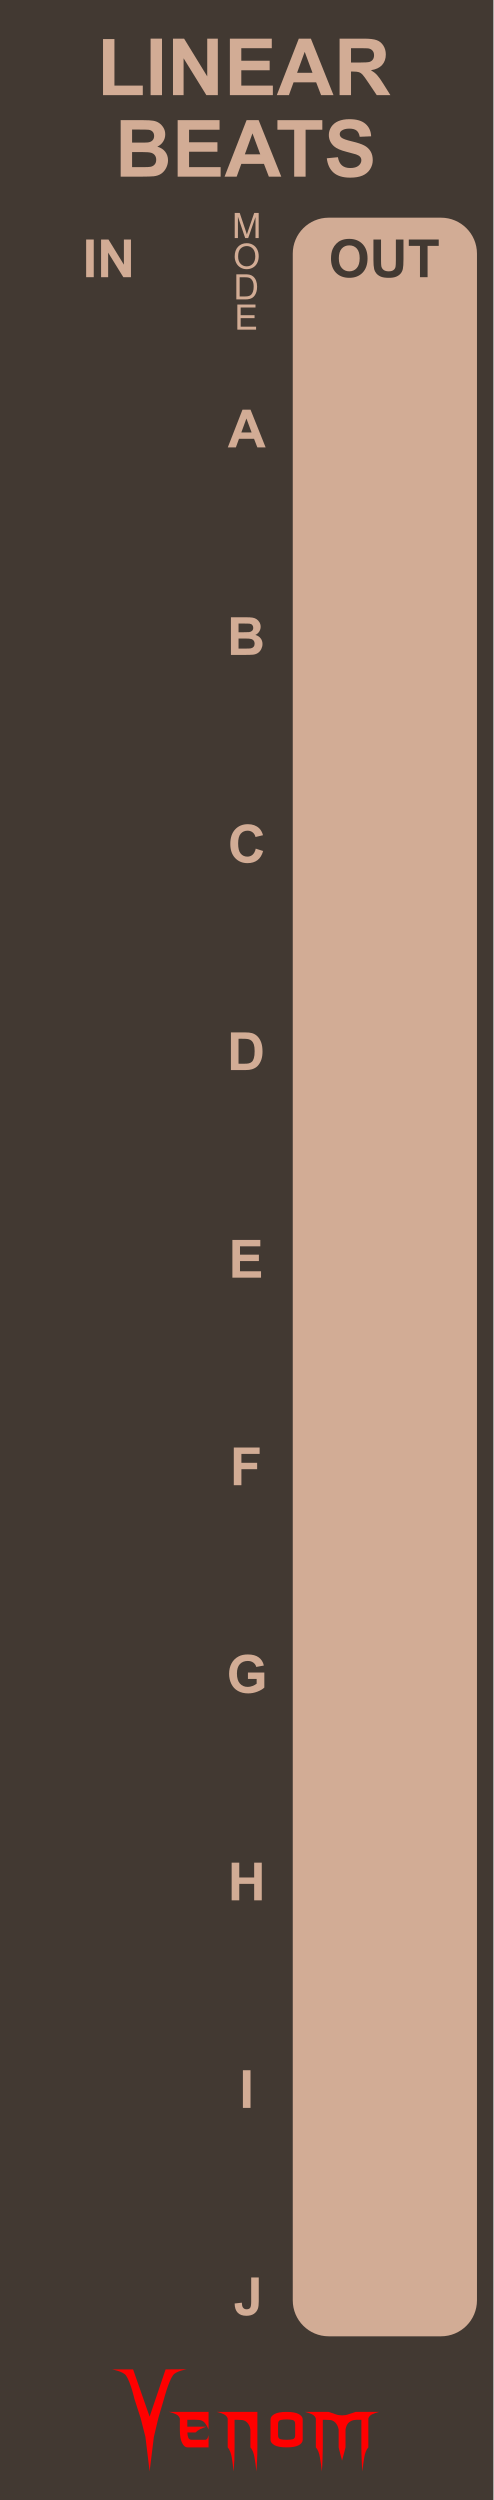
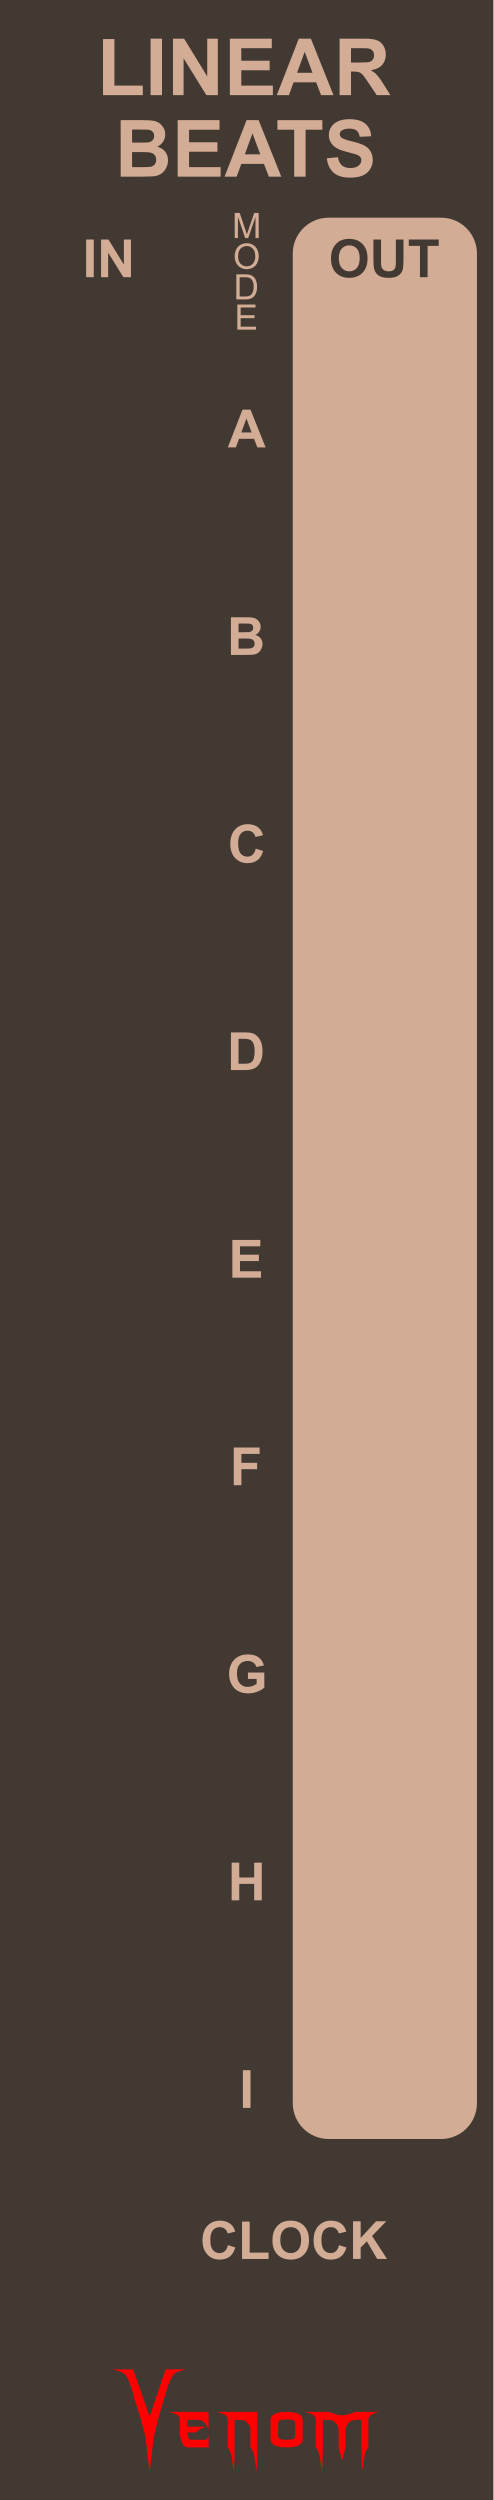
<svg xmlns="http://www.w3.org/2000/svg" width="75" height="380" viewBox="0 0 75 380" version="1.1" id="svg100">
  <defs id="defs7">
    <rect x="85" y="10" width="51.058" height="25" id="rect29906" />
    <linearGradient id="a8e142bb-541b-4903-be63-d5d069028a5d" x1="22.5" x2="22.5" y2="380" gradientUnits="userSpaceOnUse">
      <stop offset="0" stop-color="#ebebeb" id="stop2" />
      <stop offset="1" stop-color="#e1e1e1" id="stop4" />
    </linearGradient>
  </defs>
-   <g id="aea613ef-74be-49bf-be45-c0734aee674b" data-name="FND BG" style="fill:#423932;fill-opacity:1" transform="scale(1.666667,1)">
-     <rect width="45" height="380" fill="url(#a8e142bb-541b-4903-be63-d5d069028a5d)" id="rect9" style="fill:#423932;fill-opacity:1" x="0" y="0" />
-   </g>
-   <g id="f45e0130-37b7-4f8b-95b3-6408baa23eb1" data-name="components" style="display:inline" />
-   <g id="g42796" transform="matrix(0.304583,0,0,0.304583,14.27481,-12.68508)" style="fill:#ff0000">
-     <g aria-label="enom" id="text4270-27" style="font-size:49.389px;line-height:1.25;font-family:'NECK ROMANCER';-inkscape-font-specification:'NECK ROMANCER, Normal';font-variant-ligatures:none;text-align:center;text-anchor:middle;fill:#ff0000;stroke-width:2.646">
-       <path d="m 46.609,1249.244 q 0,1.158 0,3.425 3.183,0 9.453,0 -1.64,0.579 -2.99,1.206 -1.35,0.627 -2.363,1.688 -1.35,0 -4.051,0 0,1.495 0.434,2.556 0.386,1.109 1.833,1.109 2.267,0 6.801,0 0.482,-0.145 0.868,-0.627 0.338,-0.53 0.627,-1.736 0,2.026 0,6.125 -3.521,0 -10.563,0 -1.543,0 -2.653,-2.219 -1.109,-2.17 -1.109,-6.318 0,-1.978 0,-5.836 -0.386,-1.35 -1.881,-2.122 -1.495,-0.724 -3.569,-1.206 6.608,0 19.775,0 0,2.942 0,8.778 -1.206,-2.701 -2.219,-3.666 -1.013,-0.965 -2.701,-1.109 -0.916,-0.097 -2.17,-0.097 -1.206,0.048 -2.846,0.048 -0.241,0 -0.675,0 z" id="path42762" style="fill:#ff0000" />
-       <path d="m 81.577,1245.289 q 0,5.884 0,17.701 0,3.087 -0.145,6.077 -0.096,3.039 -0.338,5.933 -0.386,-3.714 -0.965,-6.994 -0.531,-3.328 -2.026,-5.016 0,-2.99 0,-8.923 -0.241,-1.351 -0.723,-2.219 -0.482,-0.868 -1.061,-1.399 -1.109,-1.013 -2.412,-1.109 -1.35,-0.097 -2.267,-0.097 -0.482,0 -1.447,0 0,4.582 0,13.746 0,3.087 -0.096,6.077 -0.145,3.039 -0.386,5.933 -0.386,-3.714 -0.916,-6.994 -0.579,-3.328 -2.026,-5.016 0,-4.823 0,-14.373 -0.386,-1.35 -1.881,-2.122 -1.495,-0.724 -3.569,-1.206 6.752,0 20.257,0 z" id="path42764" style="fill:#ff0000" />
-       <path d="m 104.197,1249.051 q 0,3.376 0,10.177 0,1.543 -1.929,2.653 -1.929,1.109 -6.077,1.109 -4.196,0 -6.125,-1.109 -1.929,-1.109 -1.929,-2.653 0,-3.376 0,-10.177 0,-1.543 1.929,-2.653 1.929,-1.109 6.125,-1.109 4.148,0 6.077,1.109 1.929,1.109 1.929,2.653 z m -3.762,7.91 q 0,-1.881 0,-5.643 0,-1.688 -1.254,-1.978 -1.206,-0.289 -2.99,-0.289 -1.833,0 -3.039,0.289 -1.254,0.289 -1.254,1.978 0,1.881 0,5.643 0,1.688 1.254,1.977 1.206,0.289 3.039,0.289 1.785,0 2.99,-0.289 1.254,-0.289 1.254,-1.977 z" id="path42766" style="fill:#ff0000" />
-       <path d="m 142.348,1245.289 q -2.026,0.482 -3.521,1.206 -1.543,0.772 -1.881,2.122 0,4.775 0,14.373 -1.495,1.688 -2.026,5.016 -0.579,3.28 -0.965,6.994 -0.241,-2.894 -0.338,-5.933 -0.145,-2.99 -0.145,-6.077 0,-4.582 0,-13.746 -0.482,0 -1.399,0 -0.531,0 -1.158,0 -0.627,0 -1.302,0.145 -1.254,0.241 -2.412,1.206 -1.158,0.965 -1.64,3.473 0,2.99 0,8.923 -0.145,0.627 -0.289,1.109 -0.097,0.482 -0.193,0.82 -0.531,1.978 -0.386,1.351 0.193,-0.627 -0.289,1.158 -0.097,0.338 -0.241,0.868 -0.145,0.531 -0.338,1.302 -0.145,-0.675 -0.289,-1.206 -0.145,-0.482 -0.241,-0.82 -0.531,-2.026 -0.338,-1.302 0.193,0.772 -0.434,-1.688 -0.048,-0.289 -0.193,-0.724 -0.097,-0.386 -0.193,-0.868 0,-2.99 0,-8.923 -0.289,-1.351 -0.772,-2.219 -0.482,-0.868 -1.061,-1.399 -1.109,-1.013 -2.412,-1.109 -1.302,-0.097 -2.267,-0.097 -0.482,0 -1.399,0 0,4.582 0,13.746 0,3.087 -0.145,6.077 -0.097,3.039 -0.338,5.933 -0.386,-3.714 -0.965,-6.994 -0.531,-3.328 -2.026,-5.016 0,-4.823 0,-14.373 -0.386,-1.35 -1.881,-2.122 -1.495,-0.724 -3.569,-1.206 3.955,0 11.768,0 1.158,0.386 3.473,1.157 0.772,0.289 1.592,0.434 0.82,0.145 1.688,0.145 0.868,0 1.736,-0.145 0.82,-0.145 1.592,-0.434 1.158,-0.386 3.424,-1.157 3.955,0 11.768,0 z" id="path42768" style="fill:#ff0000" />
+   <g id="f45e0130-37b7-4f8b-95b3-6408baa23eb1" data-name="components" style="display:inline">
+     <g id="aea613ef-74be-49bf-be45-c0734aee674b" data-name="FND BG" style="fill:#423932;fill-opacity:1" transform="scale(1.666667,1)">
+       <rect width="45" height="380" fill="url(#a8e142bb-541b-4903-be63-d5d069028a5d)" id="rect9" style="fill:#423932;fill-opacity:1" x="0" y="0" />
    </g>
-     <g aria-label="V" transform="matrix(1.236317,0,0,0.8088538,-497.8809,123.4859)" id="text4270-3-5-2" style="font-size:78.506px;line-height:1.25;font-family:Nosferotica;-inkscape-font-specification:'Nosferotica, Normal';font-variant-ligatures:none;text-align:center;text-anchor:middle;fill:#ff0000;stroke-width:3.271">
-       <path d="m 431.65,1360.686 8.574,-0.102 c 0,0 -4.408,1.088 -5.599,3.728 -1.881,4.169 -3.642,14.663 -3.642,14.663 l -2.233,11.519 -1.833,11.831 -1.718,21.311 -1.695,-21.311 -1.922,-11.521 -2.501,-11.829 c 0,0 -1.52,-10.287 -3.383,-14.483 -1.145,-2.579 -5.634,-3.806 -5.634,-3.806 h 8.466 l 6.669,29.157 z" id="path30410" style="fill:#ff0000" />
-     </g>
-   </g>
-   <text xml:space="preserve" id="text29904" style="font-weight:bold;font-size:8px;line-height:1.25;font-family:Arial;-inkscape-font-specification:'Arial, Bold';font-variant-ligatures:none;text-align:center;white-space:pre;shape-inside:url(#rect29906)" />
-   <g id="layer1" style="display:none">
-     <circle style="fill:#ff0000;stroke:#ff0000;stroke-width:1.949;stroke-opacity:1" id="path1065" cx="16.5" cy="308.944" r="10.525" />
-     <circle style="fill:#ff0000;stroke:#ff0000;stroke-width:1.949;stroke-opacity:1" id="path1065-7" cx="16.5" cy="277.389" r="10.525" />
-     <circle style="fill:#ff0000;stroke:#ff0000;stroke-width:1.949;stroke-opacity:1" id="path1065-7-1" cx="16.5" cy="245.833" r="10.525" />
-     <circle style="display:inline;fill:#ff0000;stroke:#ff0000;stroke-width:1.949;stroke-opacity:1" id="path1065-7-1-8" cx="16.5" cy="214.278" r="10.525" />
-     <circle style="display:inline;fill:#ff0000;stroke:#ff0000;stroke-width:1.949;stroke-opacity:1" id="path1065-7-1-17" cx="16.5" cy="182.722" r="10.525" />
-     <circle style="display:inline;fill:#ff0000;stroke:#ff0000;stroke-width:1.949;stroke-opacity:1" id="path1065-7-1-89" cx="16.5" cy="151.167" r="10.525" />
-     <circle style="display:inline;fill:#ff0000;stroke:#ff0000;stroke-width:1.949;stroke-opacity:1" id="path1065-7-1-2" cx="16.5" cy="119.611" r="10.525" />
-     <circle style="display:inline;fill:#ff0000;stroke:#ff0000;stroke-width:1.949;stroke-opacity:1" id="path1065-7-1-7" cx="16.5" cy="88.056" r="10.525" />
-     <circle style="display:inline;fill:#ff0000;stroke:#ff0000;stroke-width:1.949;stroke-opacity:1" id="path1065-7-1-15" cx="16.5" cy="56.5" r="10.525" />
-     <circle style="display:inline;fill:#ff0000;stroke:#ff0000;stroke-width:1.949;stroke-opacity:1" id="path1065-9" cx="58.5" cy="308.944" r="10.525" />
-     <circle style="display:inline;fill:#ff0000;stroke:#ff0000;stroke-width:1.949;stroke-opacity:1" id="path1065-7-38" cx="58.5" cy="277.389" r="10.525" />
-     <circle style="display:inline;fill:#ff0000;stroke:#ff0000;stroke-width:1.949;stroke-opacity:1" id="path1065-7-1-1" cx="58.5" cy="245.833" r="10.525" />
-     <circle style="display:inline;fill:#ff0000;stroke:#ff0000;stroke-width:1.949;stroke-opacity:1" id="path1065-7-2-8" cx="58.5" cy="214.278" r="10.525" />
-     <circle style="display:inline;fill:#ff0000;stroke:#ff0000;stroke-width:1.949;stroke-opacity:1" id="path1065-7-2-8-8" cx="58.5" cy="182.722" r="10.525" />
-     <circle style="display:inline;fill:#ff0000;stroke:#ff0000;stroke-width:1.949;stroke-opacity:1" id="path1065-7-2-8-7" cx="58.5" cy="151.167" r="10.525" />
-     <circle style="display:inline;fill:#ff0000;stroke:#ff0000;stroke-width:1.949;stroke-opacity:1" id="path1065-7-2-8-6" cx="58.5" cy="119.611" r="10.525" />
-     <circle style="display:inline;fill:#ff0000;stroke:#ff0000;stroke-width:1.949;stroke-opacity:1" id="path1065-7-2-8-3" cx="58.5" cy="88.056" r="10.525" />
-     <circle style="display:inline;fill:#ff0000;stroke:#ff0000;stroke-width:1.949;stroke-opacity:1" id="path1065-7-2-8-2" cx="58.5" cy="56.5" r="10.525" />
-     <circle style="display:inline;fill:#ff0000;stroke:#ff0000;stroke-width:0.641;stroke-opacity:1" id="path1065-7-2-3-6" cx="37.5" cy="340.5" r="3.459" />
-     <circle style="display:inline;fill:#ff0000;stroke:#ff0000;stroke-width:0.641;stroke-opacity:1" id="path1065-7-2-3-6-0" cx="37.5" cy="308.944" r="3.459" />
-     <circle style="display:inline;fill:#ff0000;stroke:#ff0000;stroke-width:0.641;stroke-opacity:1" id="path1065-7-2-3-6-8" cx="37.5" cy="277.389" r="3.459" />
-     <circle style="display:inline;fill:#ff0000;stroke:#ff0000;stroke-width:0.641;stroke-opacity:1" id="path1065-7-2-3-6-3" cx="37.5" cy="245.833" r="3.459" />
-     <circle style="display:inline;fill:#ff0000;stroke:#ff0000;stroke-width:0.641;stroke-opacity:1" id="path1065-7-2-3-6-1" cx="37.5" cy="214.278" r="3.459" />
-     <circle style="display:inline;fill:#ff0000;stroke:#ff0000;stroke-width:0.641;stroke-opacity:1" id="path1065-7-2-3-6-2" cx="37.5" cy="182.722" r="3.459" />
-     <circle style="display:inline;fill:#ff0000;stroke:#ff0000;stroke-width:0.641;stroke-opacity:1" id="path1065-7-2-3-6-7" cx="37.5" cy="151.167" r="3.459" />
-     <circle style="display:inline;fill:#ff0000;stroke:#ff0000;stroke-width:0.641;stroke-opacity:1" id="path1065-7-2-3-6-38" cx="37.5" cy="119.611" r="3.459" />
-     <circle style="display:inline;fill:#ff0000;stroke:#ff0000;stroke-width:0.641;stroke-opacity:1" id="path1065-7-2-3-6-36" cx="37.5" cy="88.056" r="3.459" />
-     <circle style="display:inline;fill:#ff0000;stroke:#ff0000;stroke-width:0.641;stroke-opacity:1" id="path1065-7-2-3-6-02" cx="37.5" cy="56.5" r="3.459" />
-     <circle style="fill:#ff0000;stroke:#ff0000;stroke-width:1.949;stroke-opacity:1" id="path1065-72" cx="16.5" cy="340.5" r="10.525" />
-     <circle style="display:inline;fill:#ff0000;stroke:#ff0000;stroke-width:1.949;stroke-opacity:1" id="path1065-72-2" cx="58.5" cy="340.5" r="10.525" />
-   </g>
-   <g id="layer2" style="display:inline">
-     <g id="g31713" style="fill:#d2ac95;fill-opacity:1">
-       <rect x="44.5" y="33.088" width="27.999" height="322.031" rx="5.465" fill="#1f1f1f" id="rect56" style="display:inline;fill:#d2ac95;fill-opacity:1;stroke-width:2.84" />
+     <g id="g43147" style="fill:#d2ac95;fill-opacity:1">
+       <path id="rect56" style="display:inline;fill:#d2ac95;fill-opacity:1;stroke-width:2.704" d="m 49.965,33.088 h 17.068 c 3.028,0 5.465,2.438 5.465,5.465 V 319.665 c 0,3.028 -2.438,5.465 -5.465,5.465 H 49.965 C 46.938,325.131 44.5,322.693 44.5,319.665 V 38.554 c 0,-3.028 2.438,-5.465 5.465,-5.465 z" />
      <g aria-label="IN" id="text9323-7" style="font-weight:bold;font-size:8px;line-height:1.25;font-family:Arial;-inkscape-font-specification:'Arial, Bold';font-variant-ligatures:none;text-align:center;text-anchor:middle;display:inline;fill:#d2ac95;fill-opacity:1">
        <path d="M 13.094,42.133 V 36.406 H 14.25 v 5.727 z" id="path3387" style="fill:#d2ac95;fill-opacity:1" />
        <path d="m 15.363,42.133 v -5.727 h 1.125 l 2.344,3.824 v -3.824 h 1.074 v 5.727 H 18.746 L 16.438,38.398 v 3.734 z" id="path3389" style="fill:#d2ac95;fill-opacity:1" />
      </g>
      <g aria-label="A" id="text9323-6-3-6-1" style="font-weight:bold;font-size:8px;line-height:1.25;font-family:Arial;-inkscape-font-specification:'Arial, Bold';font-variant-ligatures:none;text-align:center;text-anchor:middle;display:inline;fill:#d2ac95;fill-opacity:1">
        <path d="m 40.373,68 h -1.258 l -0.5,-1.301 H 36.326 L 35.854,68 h -1.227 l 2.23,-5.727 h 1.223 z m -2.129,-2.266 -0.789,-2.125 -0.773,2.125 z" id="path3404" style="fill:#d2ac95;fill-opacity:1" />
      </g>
      <g aria-label="B" id="text9323-6-3-6-1-45" style="font-weight:bold;font-size:8px;line-height:1.25;font-family:Arial;-inkscape-font-specification:'Arial, Bold';font-variant-ligatures:none;text-align:center;text-anchor:middle;display:inline;fill:#d2ac95;fill-opacity:1">
        <path d="m 35.102,93.824 h 2.289 q 0.68,0 1.012,0.059 0.336,0.055 0.598,0.234 0.266,0.18 0.441,0.48 0.176,0.297 0.176,0.668 0,0.402 -0.219,0.738 -0.215,0.336 -0.586,0.504 0.523,0.152 0.805,0.52 0.281,0.367 0.281,0.863 0,0.391 -0.184,0.762 -0.18,0.367 -0.496,0.59 -0.312,0.219 -0.773,0.27 -0.289,0.031 -1.395,0.039 h -1.949 z m 1.156,0.953 v 1.324 h 0.758 q 0.676,0 0.84,-0.02 0.297,-0.035 0.465,-0.203 0.172,-0.172 0.172,-0.449 0,-0.266 -0.148,-0.43 -0.145,-0.168 -0.434,-0.203 -0.172,-0.02 -0.988,-0.02 z m 0,2.277 v 1.531 h 1.07 q 0.625,0 0.793,-0.035 0.258,-0.047 0.418,-0.227 0.164,-0.184 0.164,-0.488 0,-0.258 -0.125,-0.438 -0.125,-0.18 -0.363,-0.262 -0.234,-0.082 -1.023,-0.082 z" id="path3407" style="fill:#d2ac95;fill-opacity:1" />
      </g>
      <g aria-label="C" id="text9323-6-3-6-1-0" style="font-weight:bold;font-size:8px;line-height:1.25;font-family:Arial;-inkscape-font-specification:'Arial, Bold';font-variant-ligatures:none;text-align:center;text-anchor:middle;display:inline;fill:#d2ac95;fill-opacity:1">
        <path d="m 38.873,128.995 1.121,0.355 q -0.258,0.938 -0.859,1.395 -0.598,0.453 -1.52,0.453 -1.141,0 -1.875,-0.777 -0.734,-0.781 -0.734,-2.133 0,-1.43 0.738,-2.219 0.738,-0.793 1.941,-0.793 1.051,0 1.707,0.621 0.391,0.367 0.586,1.055 l -1.145,0.273 q -0.102,-0.445 -0.426,-0.703 -0.32,-0.258 -0.781,-0.258 -0.637,0 -1.035,0.457 -0.395,0.457 -0.395,1.48 0,1.086 0.391,1.547 0.391,0.461 1.016,0.461 0.461,0 0.793,-0.293 0.332,-0.293 0.477,-0.922 z" id="path3410" style="fill:#d2ac95;fill-opacity:1" />
      </g>
      <g aria-label="D" id="text9323-6-3-6-1-2" style="font-weight:bold;font-size:8px;line-height:1.25;font-family:Arial;-inkscape-font-specification:'Arial, Bold';font-variant-ligatures:none;text-align:center;text-anchor:middle;display:inline;fill:#d2ac95;fill-opacity:1">
        <path d="m 35.1,156.924 h 2.113 q 0.715,0 1.09,0.109 0.504,0.148 0.863,0.527 0.359,0.379 0.547,0.93 0.188,0.547 0.188,1.352 0,0.707 -0.176,1.219 -0.215,0.625 -0.613,1.012 -0.301,0.293 -0.812,0.457 -0.383,0.121 -1.023,0.121 h -2.176 z m 1.156,0.969 v 3.793 h 0.863 q 0.484,0 0.699,-0.055 0.281,-0.07 0.465,-0.238 0.188,-0.168 0.305,-0.551 0.117,-0.387 0.117,-1.051 0,-0.664 -0.117,-1.02 -0.117,-0.355 -0.328,-0.555 -0.211,-0.199 -0.535,-0.27 -0.242,-0.055 -0.949,-0.055 z" id="path3413" style="fill:#d2ac95;fill-opacity:1" />
      </g>
      <g aria-label="E" id="text9323-6-3-6-1-1" style="font-weight:bold;font-size:8px;line-height:1.25;font-family:Arial;-inkscape-font-specification:'Arial, Bold';font-variant-ligatures:none;text-align:center;text-anchor:middle;display:inline;fill:#d2ac95;fill-opacity:1">
        <path d="m 35.322,194.201 v -5.727 h 4.246 v 0.969 h -3.09 v 1.27 h 2.875 v 0.965 h -2.875 v 1.559 h 3.199 v 0.965 z" id="path3416" style="fill:#d2ac95;fill-opacity:1" />
      </g>
      <g aria-label="F" id="text9323-6-3-6-1-7" style="font-weight:bold;font-size:8px;line-height:1.25;font-family:Arial;-inkscape-font-specification:'Arial, Bold';font-variant-ligatures:none;text-align:center;text-anchor:middle;display:inline;fill:#d2ac95;fill-opacity:1">
        <path d="m 35.537,225.751 v -5.727 h 3.926 v 0.969 h -2.77 v 1.355 h 2.391 v 0.969 h -2.391 v 2.434 z" id="path3419" style="fill:#d2ac95;fill-opacity:1" />
      </g>
      <g aria-label="G" id="text9323-6-3-6-1-9" style="font-weight:bold;font-size:8px;line-height:1.25;font-family:Arial;-inkscape-font-specification:'Arial, Bold';font-variant-ligatures:none;text-align:center;text-anchor:middle;display:inline;fill:#d2ac95;fill-opacity:1">
        <path d="m 37.686,255.195 v -0.965 h 2.492 v 2.281 q -0.363,0.352 -1.055,0.621 -0.688,0.266 -1.395,0.266 -0.898,0 -1.566,-0.375 -0.668,-0.379 -1.004,-1.078 -0.336,-0.703 -0.336,-1.527 0,-0.895 0.375,-1.59 0.375,-0.695 1.098,-1.066 0.551,-0.285 1.371,-0.285 1.066,0 1.664,0.449 0.602,0.445 0.773,1.234 l -1.148,0.215 q -0.121,-0.422 -0.457,-0.664 -0.332,-0.246 -0.832,-0.246 -0.758,0 -1.207,0.48 -0.445,0.48 -0.445,1.426 0,1.02 0.453,1.531 0.453,0.508 1.188,0.508 0.363,0 0.727,-0.141 0.367,-0.145 0.629,-0.348 v -0.727 z" id="path3422" style="fill:#d2ac95;fill-opacity:1" />
      </g>
      <g aria-label="H" id="text9323-6-3-6-1-74" style="font-weight:bold;font-size:8px;line-height:1.25;font-family:Arial;-inkscape-font-specification:'Arial, Bold';font-variant-ligatures:none;text-align:center;text-anchor:middle;display:inline;fill:#d2ac95;fill-opacity:1">
        <path d="m 35.211,288.851 v -5.727 h 1.156 v 2.254 h 2.266 v -2.254 h 1.156 v 5.727 h -1.156 v -2.504 h -2.266 v 2.504 z" id="path3425" style="fill:#d2ac95;fill-opacity:1" />
      </g>
      <g aria-label="I" id="text9323-6-3-6-1-5" style="font-weight:bold;font-size:8px;line-height:1.25;font-family:Arial;-inkscape-font-specification:'Arial, Bold';font-variant-ligatures:none;text-align:center;text-anchor:middle;display:inline;fill:#d2ac95;fill-opacity:1">
        <path d="m 36.922,320.401 v -5.727 h 1.156 v 5.727 z" id="path3428" style="fill:#d2ac95;fill-opacity:1" />
-       </g>
-       <g aria-label="J" id="text9323-6-3-6-1-22" style="font-weight:bold;font-size:8px;line-height:1.25;font-family:Arial;-inkscape-font-specification:'Arial, Bold';font-variant-ligatures:none;text-align:center;text-anchor:middle;display:inline;fill:#d2ac95;fill-opacity:1">
-         <path d="m 38.18,346.176 h 1.152 v 3.625 q 0,0.711 -0.125,1.094 -0.168,0.5 -0.609,0.805 Q 38.156,352 37.434,352 q -0.848,0 -1.305,-0.473 -0.457,-0.477 -0.461,-1.395 l 1.09,-0.125 q 0.02,0.492 0.145,0.695 0.188,0.309 0.57,0.309 0.387,0 0.547,-0.219 0.16,-0.223 0.16,-0.918 z" id="path3431" style="fill:#d2ac95;fill-opacity:1" />
      </g>
      <g id="g1648" transform="translate(153.2583,0.8810365)" style="display:inline;fill:#d2ac95;fill-opacity:1">
        <g aria-label="LINEAR" id="text9323-12-5" style="font-weight:bold;font-size:12px;line-height:1.25;font-family:Arial;-inkscape-font-specification:'Arial, Bold';font-variant-ligatures:none;text-align:center;text-anchor:middle;fill:#d2ac95;fill-opacity:1">
          <path d="M -137.599,13.582 V 5.062 h 1.734 v 7.072 h 4.312 v 1.447 z" id="path3434" style="fill:#d2ac95;fill-opacity:1" />
          <path d="M -130.369,13.582 V 4.992 h 1.734 v 8.59 z" id="path3436" style="fill:#d2ac95;fill-opacity:1" />
          <path d="M -126.964,13.582 V 4.992 h 1.688 l 3.516,5.736 V 4.992 h 1.611 v 8.59 h -1.74 l -3.463,-5.602 v 5.602 z" id="path3438" style="fill:#d2ac95;fill-opacity:1" />
          <path d="M -118.316,13.582 V 4.992 h 6.369 v 1.453 h -4.635 v 1.904 h 4.312 v 1.447 h -4.312 v 2.338 h 4.799 v 1.447 z" id="path3440" style="fill:#d2ac95;fill-opacity:1" />
          <path d="m -102.566,13.582 h -1.887 l -0.75,-1.951 h -3.434 l -0.709,1.951 h -1.84 l 3.346,-8.59 h 1.834 z m -3.193,-3.398 -1.184,-3.188 -1.16,3.188 z" id="path3442" style="fill:#d2ac95;fill-opacity:1" />
          <path d="M -101.64,13.582 V 4.992 h 3.65 q 1.377,0 1.998,0.234 0.627,0.229 1.002,0.82 0.375,0.592 0.375,1.354 0,0.967 -0.568,1.6 -0.568,0.627 -1.699,0.791 0.562,0.328 0.926,0.721 0.369,0.393 0.99,1.395 l 1.049,1.676 h -2.074 l -1.254,-1.869 q -0.668,-1.002 -0.914,-1.26 -0.246,-0.264 -0.521,-0.357 -0.275,-0.1 -0.873,-0.1 h -0.352 v 3.586 z m 1.734,-4.957 h 1.283 q 1.248,0 1.559,-0.105 0.311,-0.105 0.486,-0.363 0.176,-0.258 0.176,-0.645 0,-0.434 -0.234,-0.697 -0.229,-0.27 -0.65,-0.34 -0.211,-0.029 -1.266,-0.029 h -1.354 z" id="path3444" style="fill:#d2ac95;fill-opacity:1" />
        </g>
        <g aria-label="BEATS" id="text9323-12-5-2" style="font-weight:bold;font-size:12px;line-height:1.25;font-family:Arial;-inkscape-font-specification:'Arial, Bold';font-variant-ligatures:none;text-align:center;text-anchor:middle;display:inline;fill:#d2ac95;fill-opacity:1">
          <path d="m -134.916,17.383 h 3.434 q 1.02,0 1.518,0.088 0.504,0.082 0.896,0.352 0.398,0.27 0.662,0.721 0.264,0.445 0.264,1.002 0,0.604 -0.328,1.107 -0.322,0.504 -0.879,0.756 0.785,0.229 1.207,0.779 0.422,0.551 0.422,1.295 0,0.586 -0.275,1.143 -0.27,0.551 -0.744,0.885 -0.469,0.328 -1.16,0.404 -0.434,0.047 -2.092,0.059 h -2.924 z m 1.734,1.43 v 1.986 h 1.137 q 1.014,0 1.26,-0.029 0.445,-0.053 0.697,-0.305 0.258,-0.258 0.258,-0.674 0,-0.398 -0.223,-0.645 -0.217,-0.252 -0.65,-0.305 -0.258,-0.029 -1.482,-0.029 z m 0,3.416 v 2.297 h 1.605 q 0.938,0 1.189,-0.053 0.387,-0.07 0.627,-0.34 0.246,-0.275 0.246,-0.732 0,-0.387 -0.188,-0.656 -0.188,-0.27 -0.545,-0.393 -0.352,-0.123 -1.535,-0.123 z" id="path3447" style="fill:#d2ac95;fill-opacity:1" />
          <path d="m -126.255,25.973 v -8.59 h 6.369 v 1.453 h -4.635 v 1.904 h 4.312 v 1.447 h -4.312 v 2.338 h 4.799 v 1.447 z" id="path3449" style="fill:#d2ac95;fill-opacity:1" />
          <path d="m -110.505,25.973 h -1.887 l -0.75,-1.951 h -3.434 l -0.709,1.951 h -1.84 l 3.346,-8.59 h 1.834 z m -3.193,-3.398 -1.184,-3.188 -1.16,3.188 z" id="path3451" style="fill:#d2ac95;fill-opacity:1" />
          <path d="m -108.542,25.973 v -7.137 h -2.549 v -1.453 h 6.826 v 1.453 h -2.543 v 7.137 z" id="path3453" style="fill:#d2ac95;fill-opacity:1" />
          <path d="m -103.585,23.178 1.688,-0.164 q 0.152,0.85 0.615,1.248 0.469,0.398 1.26,0.398 0.838,0 1.26,-0.352 0.428,-0.357 0.428,-0.832 0,-0.305 -0.182,-0.516 -0.176,-0.217 -0.621,-0.375 -0.305,-0.105 -1.389,-0.375 -1.395,-0.346 -1.957,-0.85 -0.791,-0.709 -0.791,-1.729 0,-0.656 0.369,-1.225 0.375,-0.574 1.072,-0.873 0.703,-0.299 1.693,-0.299 1.617,0 2.432,0.709 0.82,0.709 0.861,1.893 l -1.734,0.076 q -0.111,-0.662 -0.48,-0.949 -0.363,-0.293 -1.096,-0.293 -0.756,0 -1.184,0.311 -0.275,0.199 -0.275,0.533 0,0.305 0.258,0.521 0.328,0.275 1.594,0.574 1.266,0.299 1.869,0.621 0.609,0.316 0.949,0.873 0.346,0.551 0.346,1.365 0,0.738 -0.41,1.383 -0.41,0.645 -1.16,0.961 -0.75,0.311 -1.869,0.311 -1.629,0 -2.502,-0.75 -0.873,-0.756 -1.043,-2.197 z" id="path3455" style="fill:#d2ac95;fill-opacity:1" />
        </g>
      </g>
      <g id="g30840" transform="translate(-5.427918,-0.81168)" style="display:inline;fill:#d2ac95;fill-opacity:1">
        <g aria-label="M" id="text27253" style="font-size:5.333px;line-height:1.25;font-family:Arial;-inkscape-font-specification:'Arial, Normal';font-variant-ligatures:none;text-align:center;text-anchor:middle;fill:#d2ac95;fill-opacity:1">
          <path d="M 41.106,37 V 33.182 h 0.76 l 0.904,2.703 q 0.125,0.378 0.182,0.565 0.065,-0.208 0.203,-0.612 l 0.914,-2.656 h 0.68 v 3.818 h -0.487 v -3.195 l -1.109,3.195 h -0.456 l -1.104,-3.25 v 3.25 z" id="path30922" style="fill:#d2ac95;fill-opacity:1" />
        </g>
        <g aria-label="O" id="text27253-4" style="font-size:5.333px;line-height:1.25;font-family:Arial;-inkscape-font-specification:'Arial, Normal';font-variant-ligatures:none;text-align:center;text-anchor:middle;display:inline;fill:#d2ac95;fill-opacity:1">
          <path d="m 41.102,39.804 q 0,-0.951 0.51,-1.487 0.51,-0.539 1.318,-0.539 0.529,0 0.953,0.253 0.424,0.253 0.646,0.706 0.224,0.451 0.224,1.023 0,0.581 -0.234,1.039 -0.234,0.458 -0.664,0.695 -0.43,0.234 -0.927,0.234 -0.539,0 -0.964,-0.26 -0.424,-0.26 -0.643,-0.711 -0.219,-0.451 -0.219,-0.953 z m 0.521,0.008 q 0,0.69 0.37,1.089 0.372,0.396 0.932,0.396 0.57,0 0.937,-0.401 0.37,-0.401 0.37,-1.138 0,-0.466 -0.159,-0.812 -0.156,-0.349 -0.461,-0.539 -0.302,-0.193 -0.68,-0.193 -0.536,0 -0.924,0.37 -0.385,0.367 -0.385,1.229 z" id="path30925" style="fill:#d2ac95;fill-opacity:1" />
        </g>
        <g aria-label="D" id="text27253-1" style="font-size:5.333px;line-height:1.25;font-family:Arial;-inkscape-font-specification:'Arial, Normal';font-variant-ligatures:none;text-align:center;text-anchor:middle;display:inline;fill:#d2ac95;fill-opacity:1">
          <path d="m 41.35,46.324 v -3.818 h 1.315 q 0.445,0 0.68,0.055 0.328,0.076 0.56,0.273 0.302,0.255 0.451,0.654 0.151,0.396 0.151,0.906 0,0.435 -0.102,0.771 -0.102,0.336 -0.26,0.557 -0.159,0.219 -0.349,0.346 -0.188,0.125 -0.456,0.19 -0.266,0.065 -0.612,0.065 z m 0.505,-0.451 h 0.815 q 0.378,0 0.591,-0.07 0.216,-0.07 0.344,-0.198 0.18,-0.18 0.279,-0.482 0.102,-0.305 0.102,-0.737 0,-0.599 -0.198,-0.919 -0.195,-0.323 -0.477,-0.432 -0.203,-0.078 -0.654,-0.078 h -0.802 z" id="path30928" style="fill:#d2ac95;fill-opacity:1" />
        </g>
        <g aria-label="E" id="text27253-5" style="font-size:5.333px;line-height:1.25;font-family:Arial;-inkscape-font-specification:'Arial, Normal';font-variant-ligatures:none;text-align:center;text-anchor:middle;display:inline;fill:#d2ac95;fill-opacity:1">
          <path d="m 41.503,50.919 v -3.818 h 2.76 v 0.451 h -2.255 v 1.169 h 2.112 v 0.448 h -2.112 v 1.299 h 2.344 v 0.451 z" id="path30931" style="fill:#d2ac95;fill-opacity:1" />
        </g>
      </g>
+       <g aria-label="CLOCK" id="text37174" style="font-weight:bold;font-size:8px;line-height:1.25;font-family:Arial;-inkscape-font-specification:'Arial, Bold';font-variant-ligatures:none;text-align:center;text-anchor:middle;display:inline;fill:#d2ac95;fill-opacity:1">
+         <path d="m 34.648,341.258 1.121,0.355 q -0.258,0.938 -0.859,1.395 -0.598,0.453 -1.52,0.453 -1.141,0 -1.875,-0.777 -0.734,-0.781 -0.734,-2.133 0,-1.43 0.738,-2.219 0.738,-0.793 1.941,-0.793 1.051,0 1.707,0.621 0.391,0.367 0.586,1.055 l -1.145,0.273 q -0.102,-0.445 -0.426,-0.703 -0.32,-0.258 -0.781,-0.258 -0.637,0 -1.035,0.457 -0.395,0.457 -0.395,1.48 0,1.086 0.391,1.547 0.391,0.461 1.016,0.461 0.461,0 0.793,-0.293 0.332,-0.293 0.477,-0.922 z" id="path1008" style="fill:#d2ac95;fill-opacity:1" />
+         <path d="m 36.793,343.363 v -5.68 h 1.156 v 4.715 h 2.875 v 0.965 z" id="path1010" style="fill:#d2ac95;fill-opacity:1" />
+         <path d="m 41.414,340.535 q 0,-0.875 0.262,-1.469 0.195,-0.438 0.531,-0.785 0.34,-0.348 0.742,-0.516 0.535,-0.227 1.234,-0.227 1.266,0 2.023,0.785 0.762,0.785 0.762,2.184 0,1.387 -0.754,2.172 -0.754,0.781 -2.016,0.781 -1.277,0 -2.031,-0.777 -0.754,-0.781 -0.754,-2.148 z m 1.191,-0.039 q 0,0.973 0.449,1.477 0.449,0.5 1.141,0.5 0.691,0 1.133,-0.496 0.445,-0.5 0.445,-1.496 0,-0.984 -0.434,-1.469 -0.43,-0.484 -1.145,-0.484 -0.715,0 -1.152,0.492 -0.438,0.488 -0.438,1.477 z" id="path1012" style="fill:#d2ac95;fill-opacity:1" />
+         <path d="m 51.535,341.258 1.121,0.355 q -0.258,0.938 -0.859,1.395 -0.598,0.453 -1.52,0.453 -1.141,0 -1.875,-0.777 -0.734,-0.781 -0.734,-2.133 0,-1.43 0.738,-2.219 0.738,-0.793 1.941,-0.793 1.051,0 1.707,0.621 0.391,0.367 0.586,1.055 l -1.145,0.273 q -0.102,-0.445 -0.426,-0.703 -0.32,-0.258 -0.781,-0.258 -0.637,0 -1.035,0.457 -0.395,0.457 -0.395,1.48 0,1.086 0.391,1.547 0.391,0.461 1.016,0.461 0.461,0 0.793,-0.293 0.332,-0.293 0.477,-0.922 z" id="path1014" style="fill:#d2ac95;fill-opacity:1" />
+         <path d="m 53.664,343.363 v -5.727 h 1.156 v 2.543 l 2.336,-2.543 h 1.555 l -2.156,2.23 2.273,3.496 h -1.496 l -1.574,-2.688 -0.938,0.957 v 1.73 z" id="path1016" style="fill:#d2ac95;fill-opacity:1" />
+       </g>
    </g>
-     <g aria-label="OUT" id="text9323-1-7" style="font-weight:bold;font-size:8px;line-height:1.25;font-family:Arial;-inkscape-font-specification:'Arial, Bold';font-variant-ligatures:none;text-align:center;text-anchor:middle;fill:#423932;fill-opacity:1">
+     <g aria-label="OUT" id="text9323-1-7" style="font-weight:bold;font-size:8px;line-height:1.25;font-family:Arial;-inkscape-font-specification:'Arial, Bold';font-variant-ligatures:none;text-align:center;text-anchor:middle;display:inline;fill:#423932;fill-opacity:1">
      <path d="m 50.312,39.305 q 0,-0.875 0.262,-1.469 0.195,-0.438 0.531,-0.785 0.34,-0.348 0.742,-0.516 0.535,-0.227 1.234,-0.227 1.266,0 2.023,0.785 0.762,0.785 0.762,2.184 0,1.387 -0.754,2.172 -0.754,0.781 -2.016,0.781 -1.277,0 -2.031,-0.777 -0.754,-0.781 -0.754,-2.148 z m 1.191,-0.039 q 0,0.973 0.449,1.477 0.449,0.5 1.141,0.5 0.691,0 1.133,-0.496 0.445,-0.5 0.445,-1.496 0,-0.984 -0.434,-1.469 -0.43,-0.484 -1.145,-0.484 -0.715,0 -1.152,0.492 -0.438,0.488 -0.438,1.477 z" id="path3458" style="fill:#423932;fill-opacity:1" />
      <path d="m 56.761,36.406 h 1.156 v 3.102 q 0,0.738 0.043,0.957 0.074,0.352 0.352,0.566 0.281,0.211 0.766,0.211 0.492,0 0.742,-0.199 0.25,-0.203 0.301,-0.496 0.051,-0.293 0.051,-0.973 v -3.168 h 1.156 v 3.008 q 0,1.031 -0.094,1.457 -0.094,0.426 -0.348,0.719 -0.25,0.293 -0.672,0.469 -0.422,0.172 -1.102,0.172 -0.82,0 -1.246,-0.188 -0.422,-0.191 -0.668,-0.492 -0.246,-0.305 -0.324,-0.637 -0.113,-0.492 -0.113,-1.453 z" id="path3460" style="fill:#423932;fill-opacity:1" />
      <path d="m 63.835,42.133 v -4.758 h -1.699 v -0.969 h 4.551 v 0.969 h -1.695 v 4.758 z" id="path3462" style="fill:#423932;fill-opacity:1" />
    </g>
  </g>
+   <g id="g42796" transform="matrix(0.304583,0,0,0.304583,14.27481,-12.68508)" style="fill:#ff0000">
+     <g aria-label="enom" id="text4270-27" style="font-size:49.389px;line-height:1.25;font-family:'NECK ROMANCER';-inkscape-font-specification:'NECK ROMANCER, Normal';font-variant-ligatures:none;text-align:center;text-anchor:middle;fill:#ff0000;stroke-width:2.646">
+       <path d="m 46.609,1249.244 q 0,1.158 0,3.425 3.183,0 9.453,0 -1.64,0.579 -2.99,1.206 -1.35,0.627 -2.363,1.688 -1.35,0 -4.051,0 0,1.495 0.434,2.556 0.386,1.109 1.833,1.109 2.267,0 6.801,0 0.482,-0.145 0.868,-0.627 0.338,-0.53 0.627,-1.736 0,2.026 0,6.125 -3.521,0 -10.563,0 -1.543,0 -2.653,-2.219 -1.109,-2.17 -1.109,-6.318 0,-1.978 0,-5.836 -0.386,-1.35 -1.881,-2.122 -1.495,-0.724 -3.569,-1.206 6.608,0 19.775,0 0,2.942 0,8.778 -1.206,-2.701 -2.219,-3.666 -1.013,-0.965 -2.701,-1.109 -0.916,-0.097 -2.17,-0.097 -1.206,0.048 -2.846,0.048 -0.241,0 -0.675,0 z" id="path42762" style="fill:#ff0000" />
+       <path d="m 81.577,1245.289 q 0,5.884 0,17.701 0,3.087 -0.145,6.077 -0.096,3.039 -0.338,5.933 -0.386,-3.714 -0.965,-6.994 -0.531,-3.328 -2.026,-5.016 0,-2.99 0,-8.923 -0.241,-1.351 -0.723,-2.219 -0.482,-0.868 -1.061,-1.399 -1.109,-1.013 -2.412,-1.109 -1.35,-0.097 -2.267,-0.097 -0.482,0 -1.447,0 0,4.582 0,13.746 0,3.087 -0.096,6.077 -0.145,3.039 -0.386,5.933 -0.386,-3.714 -0.916,-6.994 -0.579,-3.328 -2.026,-5.016 0,-4.823 0,-14.373 -0.386,-1.35 -1.881,-2.122 -1.495,-0.724 -3.569,-1.206 6.752,0 20.257,0 z" id="path42764" style="fill:#ff0000" />
+       <path d="m 104.197,1249.051 q 0,3.376 0,10.177 0,1.543 -1.929,2.653 -1.929,1.109 -6.077,1.109 -4.196,0 -6.125,-1.109 -1.929,-1.109 -1.929,-2.653 0,-3.376 0,-10.177 0,-1.543 1.929,-2.653 1.929,-1.109 6.125,-1.109 4.148,0 6.077,1.109 1.929,1.109 1.929,2.653 z m -3.762,7.91 q 0,-1.881 0,-5.643 0,-1.688 -1.254,-1.978 -1.206,-0.289 -2.99,-0.289 -1.833,0 -3.039,0.289 -1.254,0.289 -1.254,1.978 0,1.881 0,5.643 0,1.688 1.254,1.977 1.206,0.289 3.039,0.289 1.785,0 2.99,-0.289 1.254,-0.289 1.254,-1.977 z" id="path42766" style="fill:#ff0000" />
+       <path d="m 142.348,1245.289 q -2.026,0.482 -3.521,1.206 -1.543,0.772 -1.881,2.122 0,4.775 0,14.373 -1.495,1.688 -2.026,5.016 -0.579,3.28 -0.965,6.994 -0.241,-2.894 -0.338,-5.933 -0.145,-2.99 -0.145,-6.077 0,-4.582 0,-13.746 -0.482,0 -1.399,0 -0.531,0 -1.158,0 -0.627,0 -1.302,0.145 -1.254,0.241 -2.412,1.206 -1.158,0.965 -1.64,3.473 0,2.99 0,8.923 -0.145,0.627 -0.289,1.109 -0.097,0.482 -0.193,0.82 -0.531,1.978 -0.386,1.351 0.193,-0.627 -0.289,1.158 -0.097,0.338 -0.241,0.868 -0.145,0.531 -0.338,1.302 -0.145,-0.675 -0.289,-1.206 -0.145,-0.482 -0.241,-0.82 -0.531,-2.026 -0.338,-1.302 0.193,0.772 -0.434,-1.688 -0.048,-0.289 -0.193,-0.724 -0.097,-0.386 -0.193,-0.868 0,-2.99 0,-8.923 -0.289,-1.351 -0.772,-2.219 -0.482,-0.868 -1.061,-1.399 -1.109,-1.013 -2.412,-1.109 -1.302,-0.097 -2.267,-0.097 -0.482,0 -1.399,0 0,4.582 0,13.746 0,3.087 -0.145,6.077 -0.097,3.039 -0.338,5.933 -0.386,-3.714 -0.965,-6.994 -0.531,-3.328 -2.026,-5.016 0,-4.823 0,-14.373 -0.386,-1.35 -1.881,-2.122 -1.495,-0.724 -3.569,-1.206 3.955,0 11.768,0 1.158,0.386 3.473,1.157 0.772,0.289 1.592,0.434 0.82,0.145 1.688,0.145 0.868,0 1.736,-0.145 0.82,-0.145 1.592,-0.434 1.158,-0.386 3.424,-1.157 3.955,0 11.768,0 z" id="path42768" style="fill:#ff0000" />
+     </g>
+     <g aria-label="V" transform="matrix(1.236317,0,0,0.8088538,-497.8809,123.4859)" id="text4270-3-5-2" style="font-size:78.506px;line-height:1.25;font-family:Nosferotica;-inkscape-font-specification:'Nosferotica, Normal';font-variant-ligatures:none;text-align:center;text-anchor:middle;fill:#ff0000;stroke-width:3.271">
+       <path d="m 431.65,1360.686 8.574,-0.102 c 0,0 -4.408,1.088 -5.599,3.728 -1.881,4.169 -3.642,14.663 -3.642,14.663 l -2.233,11.519 -1.833,11.831 -1.718,21.311 -1.695,-21.311 -1.922,-11.521 -2.501,-11.829 c 0,0 -1.52,-10.287 -3.383,-14.483 -1.145,-2.579 -5.634,-3.806 -5.634,-3.806 h 8.466 l 6.669,29.157 z" id="path30410" style="fill:#ff0000" />
+     </g>
+   </g>
+   <text xml:space="preserve" id="text29904" style="font-weight:bold;font-size:8px;line-height:1.25;font-family:Arial;-inkscape-font-specification:'Arial, Bold';font-variant-ligatures:none;text-align:center;white-space:pre;shape-inside:url(#rect29906)" />
+   <g id="layer1" style="display:none">
+     <circle style="fill:#ff0000;stroke:#ff0000;stroke-width:1.949;stroke-opacity:1" id="path1065" cx="16.5" cy="308.944" r="10.525" />
+     <circle style="fill:#ff0000;stroke:#ff0000;stroke-width:1.949;stroke-opacity:1" id="path1065-7" cx="16.5" cy="277.389" r="10.525" />
+     <circle style="fill:#ff0000;stroke:#ff0000;stroke-width:1.949;stroke-opacity:1" id="path1065-7-1" cx="16.5" cy="245.833" r="10.525" />
+     <circle style="display:inline;fill:#ff0000;stroke:#ff0000;stroke-width:1.949;stroke-opacity:1" id="path1065-7-1-8" cx="16.5" cy="214.278" r="10.525" />
+     <circle style="display:inline;fill:#ff0000;stroke:#ff0000;stroke-width:1.949;stroke-opacity:1" id="path1065-7-1-17" cx="16.5" cy="182.722" r="10.525" />
+     <circle style="display:inline;fill:#ff0000;stroke:#ff0000;stroke-width:1.949;stroke-opacity:1" id="path1065-7-1-89" cx="16.5" cy="151.167" r="10.525" />
+     <circle style="display:inline;fill:#ff0000;stroke:#ff0000;stroke-width:1.949;stroke-opacity:1" id="path1065-7-1-2" cx="16.5" cy="119.611" r="10.525" />
+     <circle style="display:inline;fill:#ff0000;stroke:#ff0000;stroke-width:1.949;stroke-opacity:1" id="path1065-7-1-7" cx="16.5" cy="88.056" r="10.525" />
+     <circle style="display:inline;fill:#ff0000;stroke:#ff0000;stroke-width:1.949;stroke-opacity:1" id="path1065-7-1-15" cx="16.5" cy="56.5" r="10.525" />
+     <circle style="display:inline;fill:#ff0000;stroke:#ff0000;stroke-width:0.641;stroke-opacity:1" id="path1065-7-2-3-6-0" cx="37.5" cy="308.944" r="3.459" />
+     <circle style="display:inline;fill:#ff0000;stroke:#ff0000;stroke-width:0.641;stroke-opacity:1" id="path1065-7-2-3-6-8" cx="37.5" cy="277.389" r="3.459" />
+     <circle style="display:inline;fill:#ff0000;stroke:#ff0000;stroke-width:0.641;stroke-opacity:1" id="path1065-7-2-3-6-3" cx="37.5" cy="245.833" r="3.459" />
+     <circle style="display:inline;fill:#ff0000;stroke:#ff0000;stroke-width:0.641;stroke-opacity:1" id="path1065-7-2-3-6-1" cx="37.5" cy="214.278" r="3.459" />
+     <circle style="display:inline;fill:#ff0000;stroke:#ff0000;stroke-width:0.641;stroke-opacity:1" id="path1065-7-2-3-6-2" cx="37.5" cy="182.722" r="3.459" />
+     <circle style="display:inline;fill:#ff0000;stroke:#ff0000;stroke-width:0.641;stroke-opacity:1" id="path1065-7-2-3-6-7" cx="37.5" cy="151.167" r="3.459" />
+     <circle style="display:inline;fill:#ff0000;stroke:#ff0000;stroke-width:0.641;stroke-opacity:1" id="path1065-7-2-3-6-38" cx="37.5" cy="119.611" r="3.459" />
+     <circle style="display:inline;fill:#ff0000;stroke:#ff0000;stroke-width:0.641;stroke-opacity:1" id="path1065-7-2-3-6-36" cx="37.5" cy="88.056" r="3.459" />
+     <circle style="display:inline;fill:#ff0000;stroke:#ff0000;stroke-width:0.641;stroke-opacity:1" id="path1065-7-2-3-6-02" cx="37.5" cy="56.5" r="3.459" />
+     <circle style="fill:#ff0000;stroke:#ff0000;stroke-width:1.949;stroke-opacity:1" id="path1065-72" cx="16.5" cy="340.5" r="10.525" />
+     <circle style="display:inline;fill:#ff0000;stroke:#ff0000;stroke-width:1.949;stroke-opacity:1" id="path1065-9" cx="58.5" cy="308.944" r="10.525" />
+     <circle style="display:inline;fill:#ff0000;stroke:#ff0000;stroke-width:1.949;stroke-opacity:1" id="path1065-7-38" cx="58.5" cy="277.389" r="10.525" />
+     <circle style="display:inline;fill:#ff0000;stroke:#ff0000;stroke-width:1.949;stroke-opacity:1" id="path1065-7-1-1" cx="58.5" cy="245.833" r="10.525" />
+     <circle style="display:inline;fill:#ff0000;stroke:#ff0000;stroke-width:1.949;stroke-opacity:1" id="path1065-7-2-8" cx="58.5" cy="214.278" r="10.525" />
+     <circle style="display:inline;fill:#ff0000;stroke:#ff0000;stroke-width:1.949;stroke-opacity:1" id="path1065-7-2-8-8" cx="58.5" cy="182.722" r="10.525" />
+     <circle style="display:inline;fill:#ff0000;stroke:#ff0000;stroke-width:1.949;stroke-opacity:1" id="path1065-7-2-8-7" cx="58.5" cy="151.167" r="10.525" />
+     <circle style="display:inline;fill:#ff0000;stroke:#ff0000;stroke-width:1.949;stroke-opacity:1" id="path1065-7-2-8-6" cx="58.5" cy="119.611" r="10.525" />
+     <circle style="display:inline;fill:#ff0000;stroke:#ff0000;stroke-width:1.949;stroke-opacity:1" id="path1065-7-2-8-3" cx="58.5" cy="88.056" r="10.525" />
+     <circle style="display:inline;fill:#ff0000;stroke:#ff0000;stroke-width:1.949;stroke-opacity:1" id="path1065-7-2-8-2" cx="58.5" cy="56.5" r="10.525" />
+   </g>
+   <g id="layer2" style="display:inline" />
</svg>
